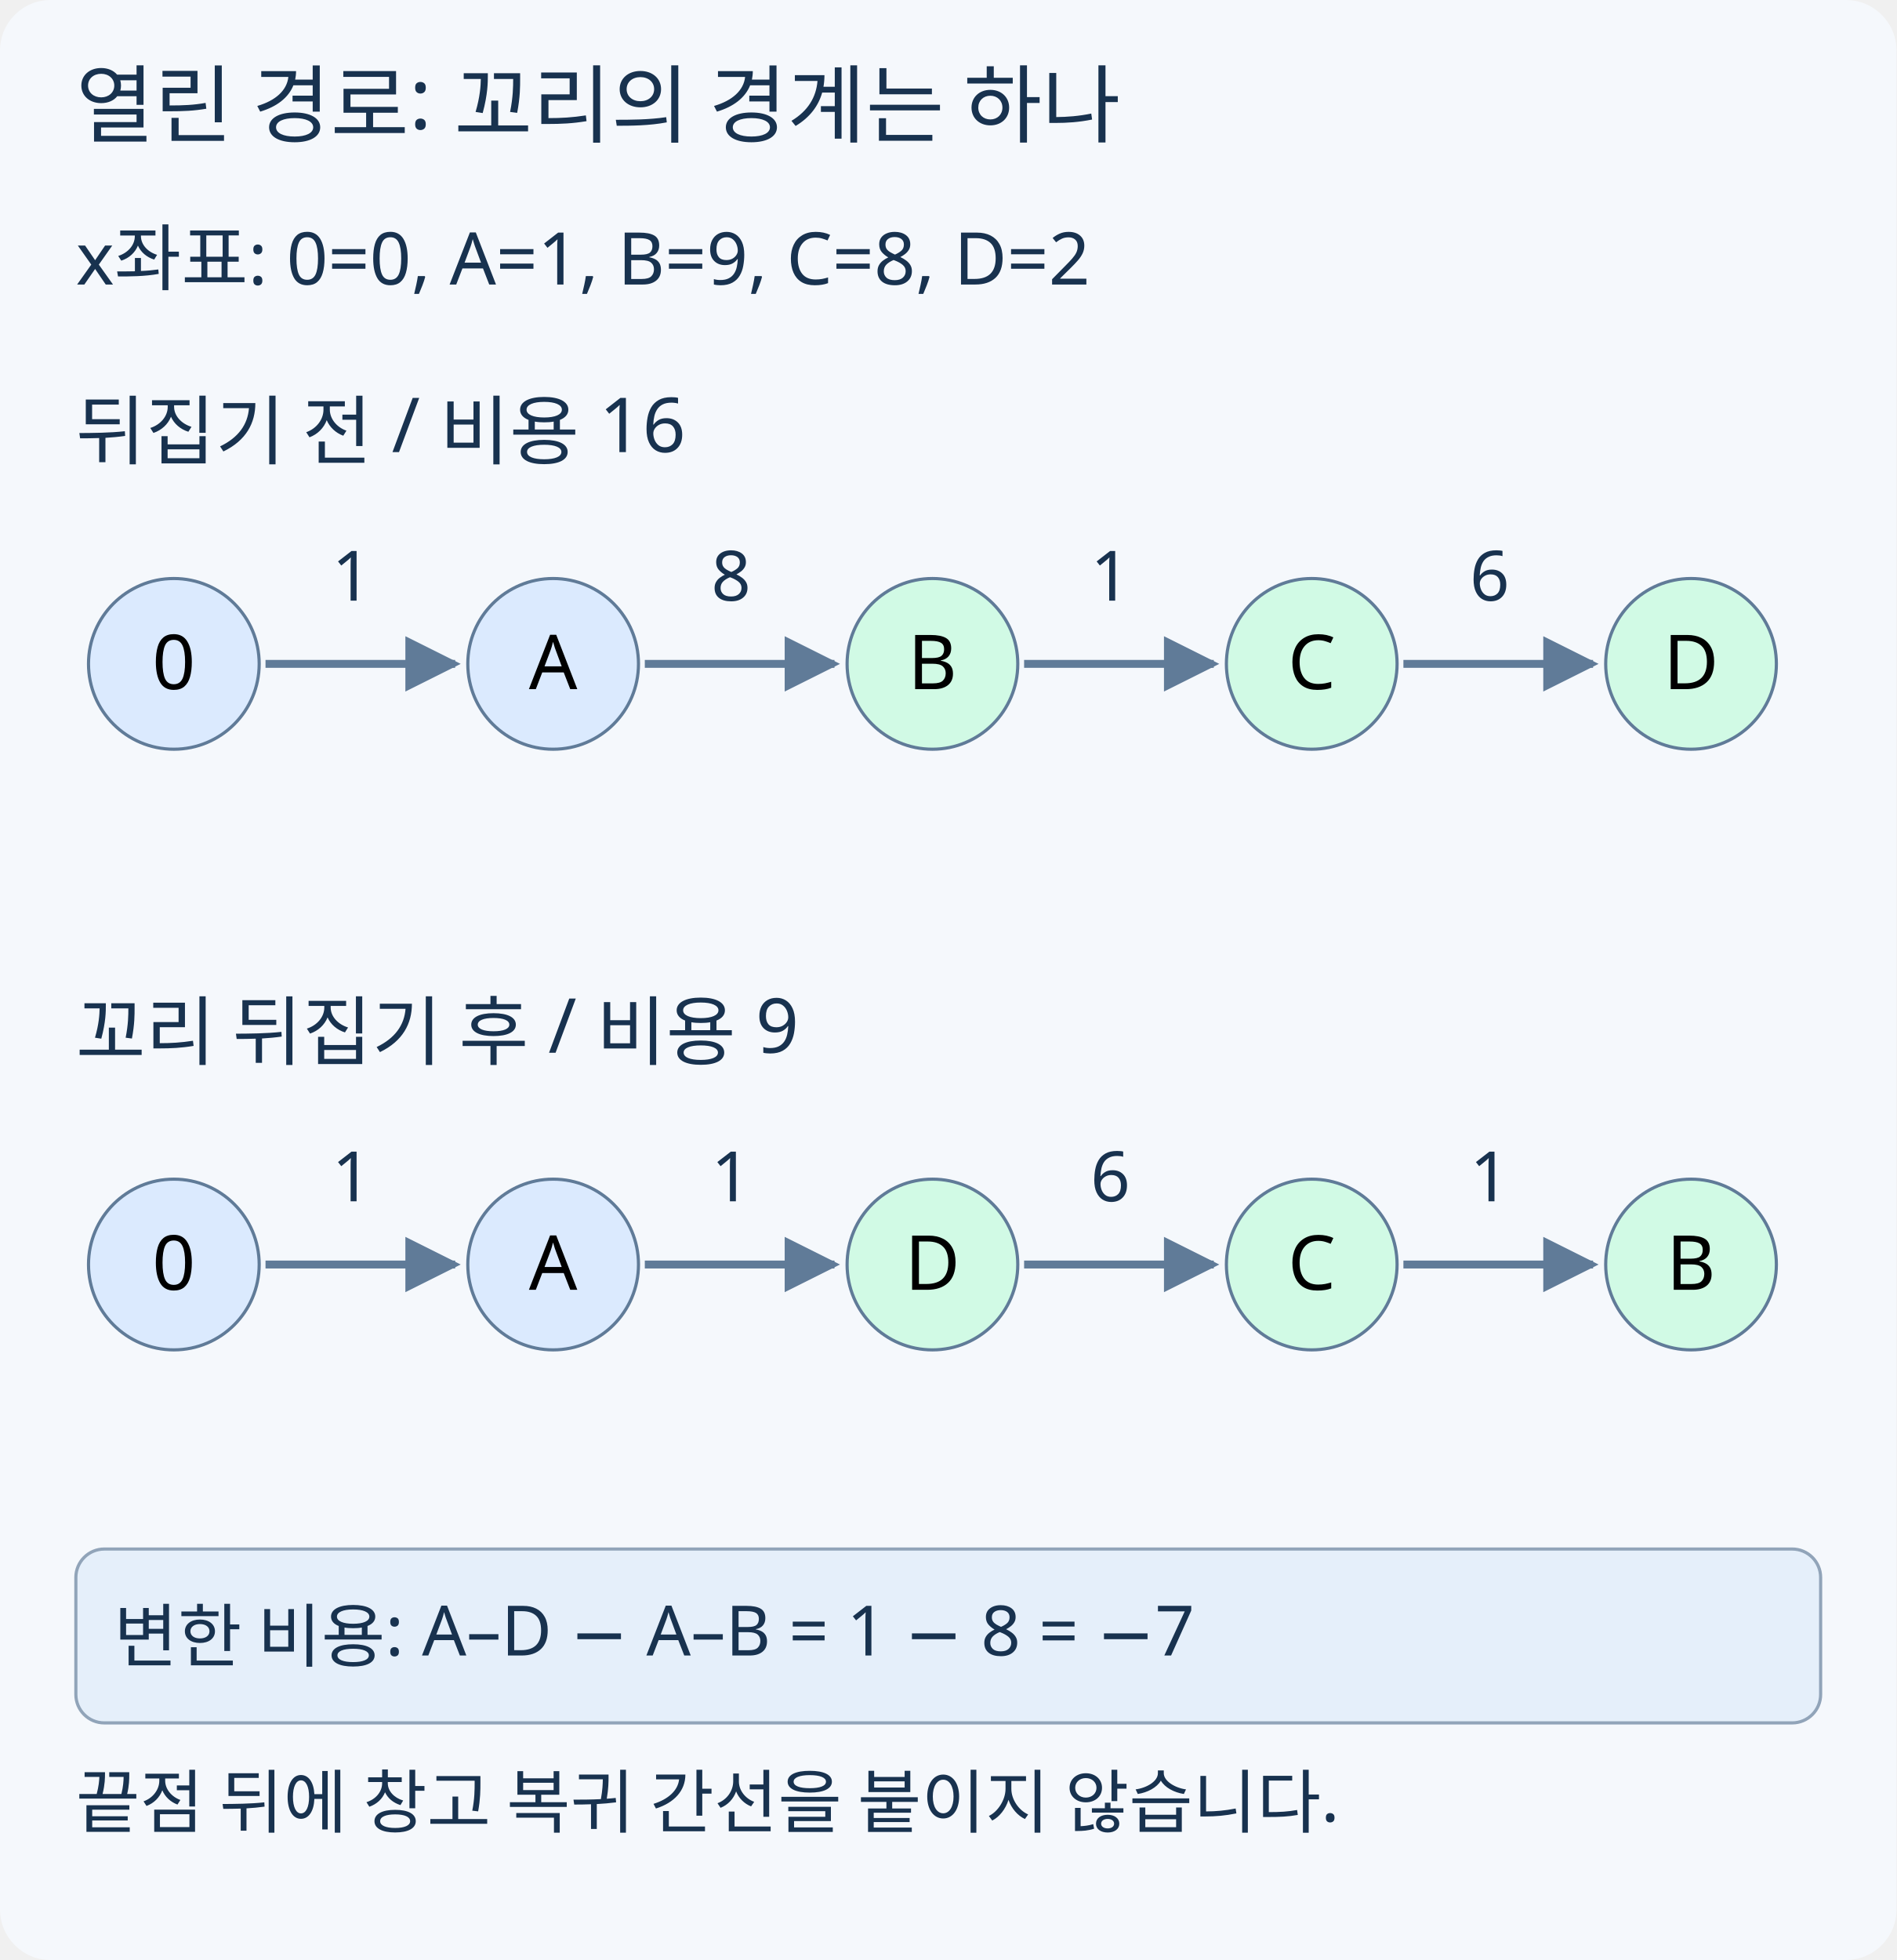
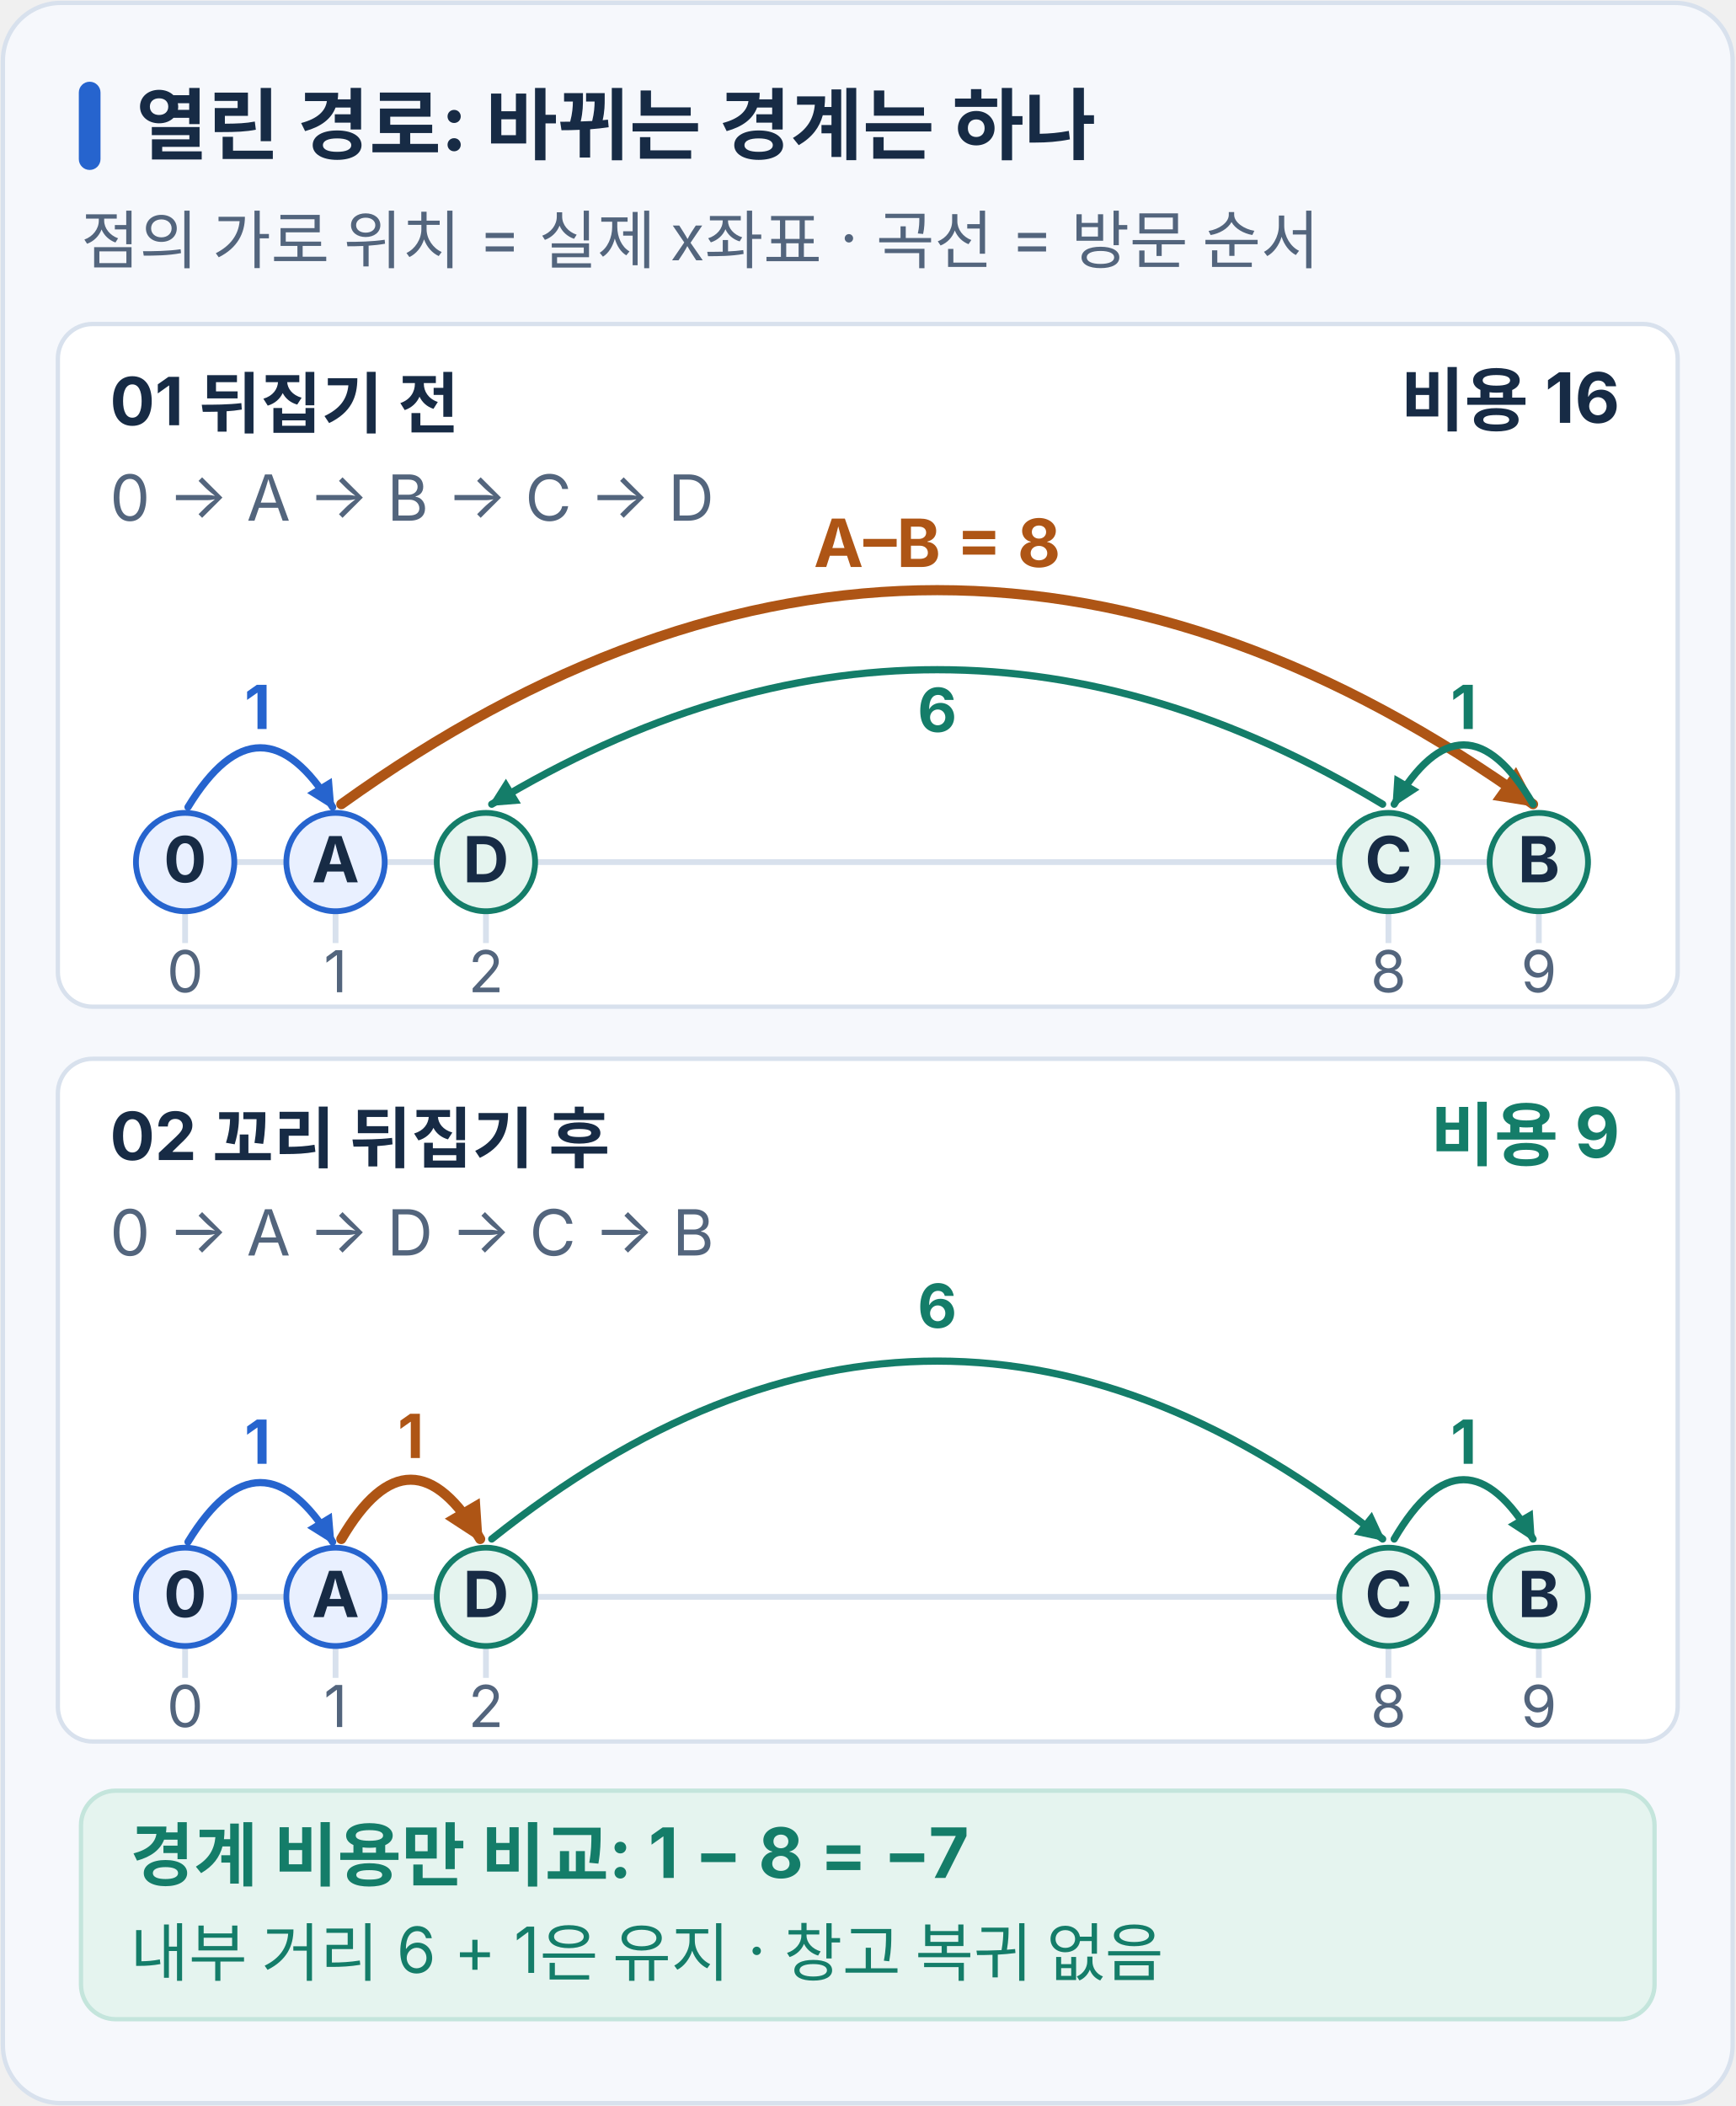
- <svg xmlns="http://www.w3.org/2000/svg" viewBox="0 0 600 620" role="img" aria-labelledby="title desc">
+ <svg xmlns="http://www.w3.org/2000/svg" viewBox="0 0 600 728" role="img" aria-labelledby="title desc">
  <defs>
-     <marker id="arrow" viewBox="0 0 10 10" refX="9" refY="5" markerWidth="7" markerHeight="7" orient="auto">
-       <path d="M0 0 L10 5 L0 10z" fill="#607b98" />
+     <marker id="arrow" viewBox="0 0 10 10" refX="8" refY="5" markerWidth="5" markerHeight="5" orient="auto">
+       <path d="M1 1 L9 5 L1 9 Z" fill="#2664ce" />
+     </marker>
+     <marker id="arrow-teal" viewBox="0 0 10 10" refX="8" refY="5" markerWidth="5" markerHeight="5" orient="auto">
+       <path d="M1 1 L9 5 L1 9 Z" fill="#147d69" />
+     </marker>
+     <marker id="arrow-amber" viewBox="0 0 10 10" refX="8" refY="5" markerWidth="5" markerHeight="5" orient="auto">
+       <path d="M1 1 L9 5 L1 9 Z" fill="#ae5515" />
    </marker>
  </defs>
-   <style>text{font-family:system-ui,sans-serif}path,rect,circle{vector-effect:non-scaling-stroke}</style>
-   <rect width="600" height="620" rx="16" fill="#f5f8fc" />
-   <text x="24" y="43" font-size="27" fill="#18324f">열린 경로: 꼬리의 경계는 하나</text>
-   <text x="24" y="90" font-size="23" fill="#18324f">x좌표: 0=0, A=1, B=9, C=8, D=2</text>
-   <text x="24" y="145" font-size="24" fill="#18324f">뒤집기 전 / 비용 16</text>
-   <circle cx="55" cy="210" r="27" fill="#dbeafe" stroke="#607b98" />
-   <text x="55" y="218" text-anchor="middle" font-size="24">0</text>
-   <path d="M84 210 L144 210" fill="none" stroke="#607b98" stroke-width="2.5" marker-end="url(#arrow)" />
-   <text x="105" y="190" font-size="22" fill="#18324f">1</text>
-   <circle cx="175" cy="210" r="27" fill="#dbeafe" stroke="#607b98" />
-   <text x="175" y="218" text-anchor="middle" font-size="24">A</text>
-   <path d="M204 210 L264 210" fill="none" stroke="#607b98" stroke-width="2.5" marker-end="url(#arrow)" />
-   <text x="225" y="190" font-size="22" fill="#18324f">8</text>
-   <circle cx="295" cy="210" r="27" fill="#d1fae5" stroke="#607b98" />
-   <text x="295" y="218" text-anchor="middle" font-size="24">B</text>
-   <path d="M324 210 L384 210" fill="none" stroke="#607b98" stroke-width="2.5" marker-end="url(#arrow)" />
-   <text x="345" y="190" font-size="22" fill="#18324f">1</text>
-   <circle cx="415" cy="210" r="27" fill="#d1fae5" stroke="#607b98" />
-   <text x="415" y="218" text-anchor="middle" font-size="24">C</text>
-   <path d="M444 210 L504 210" fill="none" stroke="#607b98" stroke-width="2.5" marker-end="url(#arrow)" />
-   <text x="465" y="190" font-size="22" fill="#18324f">6</text>
-   <circle cx="535" cy="210" r="27" fill="#d1fae5" stroke="#607b98" />
-   <text x="535" y="218" text-anchor="middle" font-size="24">D</text>
-   <text x="24" y="335" font-size="24" fill="#18324f">꼬리 뒤집기 후 / 비용 9</text>
-   <circle cx="55" cy="400" r="27" fill="#dbeafe" stroke="#607b98" />
-   <text x="55" y="408" text-anchor="middle" font-size="24">0</text>
-   <path d="M84 400 L144 400" fill="none" stroke="#607b98" stroke-width="2.5" marker-end="url(#arrow)" />
-   <text x="105" y="380" font-size="22" fill="#18324f">1</text>
-   <circle cx="175" cy="400" r="27" fill="#dbeafe" stroke="#607b98" />
-   <text x="175" y="408" text-anchor="middle" font-size="24">A</text>
-   <path d="M204 400 L264 400" fill="none" stroke="#607b98" stroke-width="2.5" marker-end="url(#arrow)" />
-   <text x="225" y="380" font-size="22" fill="#18324f">1</text>
-   <circle cx="295" cy="400" r="27" fill="#d1fae5" stroke="#607b98" />
-   <text x="295" y="408" text-anchor="middle" font-size="24">D</text>
-   <path d="M324 400 L384 400" fill="none" stroke="#607b98" stroke-width="2.5" marker-end="url(#arrow)" />
-   <text x="345" y="380" font-size="22" fill="#18324f">6</text>
-   <circle cx="415" cy="400" r="27" fill="#d1fae5" stroke="#607b98" />
-   <text x="415" y="408" text-anchor="middle" font-size="24">C</text>
-   <path d="M444 400 L504 400" fill="none" stroke="#607b98" stroke-width="2.5" marker-end="url(#arrow)" />
-   <text x="465" y="380" font-size="22" fill="#18324f">1</text>
-   <circle cx="535" cy="400" r="27" fill="#d1fae5" stroke="#607b98" />
-   <text x="535" y="408" text-anchor="middle" font-size="24">B</text>
-   <rect x="24" y="490" width="552" height="55" rx="9" fill="#e5effa" stroke="#91a4b9" />
-   <text x="36" y="525.5" font-size="22" fill="#18324f">변한 비용: A–D − A–B = 1 − 8 = −7</text>
-   <text x="24" y="578" font-size="22" fill="#18324f">끝점 뒤에 창고 복귀 간선을 붙이지 않습니다.</text>
+   <style>text{font-family:-apple-system,BlinkMacSystemFont,"Apple SD Gothic Neo","Noto Sans KR",sans-serif}*{box-sizing:border-box}</style>
+   <rect x="1" y="1" width="598" height="726" rx="20" fill="#f6f8fc" stroke="#d8e1ed" stroke-width="1.5" />
+   <rect x="28" y="29" width="6" height="29" rx="3" fill="#2664ce" stroke="#2664ce" stroke-width="1.5" />
+   <text x="47" y="53" font-size="27" fill="#172b45" font-weight="750" text-anchor="start">열린 경로: 바뀌는 경계는 하나</text>
+   <text x="28" y="91" font-size="22" fill="#53657d" font-weight="400" text-anchor="start">점의 가로 위치 = 실제 x좌표 · 곡선 = 방문 순서</text>
+   <rect x="20" y="112" width="560" height="236" rx="12" fill="#ffffff" stroke="#d8e1ed" stroke-width="1.5" />
+   <text x="38" y="147" font-size="23" fill="#172b45" font-weight="700" text-anchor="start">01  뒤집기 전</text>
+   <text x="560" y="147" font-size="24" fill="#172b45" font-weight="750" text-anchor="end">비용 16</text>
+   <text x="38" y="180" font-size="22" fill="#53657d" font-weight="400" text-anchor="start">0 → A → B → C → D</text>
+   <line x1="46" y1="298" x2="550" y2="298" stroke="#d8e1ed" stroke-width="2" />
+   <line x1="64" y1="315" x2="64" y2="326" stroke="#d8e1ed" stroke-width="2" />
+   <circle cx="64" cy="298" r="17" fill="#e9f0ff" stroke="#2664ce" stroke-width="2" />
+   <text x="64" y="305" font-size="22" fill="#172b45" font-weight="700" text-anchor="middle">0</text>
+   <text x="64" y="343" font-size="20" fill="#53657d" font-weight="400" text-anchor="middle">0</text>
+   <line x1="116" y1="315" x2="116" y2="326" stroke="#d8e1ed" stroke-width="2" />
+   <circle cx="116" cy="298" r="17" fill="#e9f0ff" stroke="#2664ce" stroke-width="2" />
+   <text x="116" y="305" font-size="22" fill="#172b45" font-weight="700" text-anchor="middle">A</text>
+   <text x="116" y="343" font-size="20" fill="#53657d" font-weight="400" text-anchor="middle">1</text>
+   <line x1="168" y1="315" x2="168" y2="326" stroke="#d8e1ed" stroke-width="2" />
+   <circle cx="168" cy="298" r="17" fill="#e5f4ef" stroke="#147d69" stroke-width="2" />
+   <text x="168" y="305" font-size="22" fill="#172b45" font-weight="700" text-anchor="middle">D</text>
+   <text x="168" y="343" font-size="20" fill="#53657d" font-weight="400" text-anchor="middle">2</text>
+   <line x1="480" y1="315" x2="480" y2="326" stroke="#d8e1ed" stroke-width="2" />
+   <circle cx="480" cy="298" r="17" fill="#e5f4ef" stroke="#147d69" stroke-width="2" />
+   <text x="480" y="305" font-size="22" fill="#172b45" font-weight="700" text-anchor="middle">C</text>
+   <text x="480" y="343" font-size="20" fill="#53657d" font-weight="400" text-anchor="middle">8</text>
+   <line x1="532" y1="315" x2="532" y2="326" stroke="#d8e1ed" stroke-width="2" />
+   <circle cx="532" cy="298" r="17" fill="#e5f4ef" stroke="#147d69" stroke-width="2" />
+   <text x="532" y="305" font-size="22" fill="#172b45" font-weight="700" text-anchor="middle">B</text>
+   <text x="532" y="343" font-size="20" fill="#53657d" font-weight="400" text-anchor="middle">9</text>
+   <path d="M 65 279 Q 90 238 115 279" fill="none" stroke="#2664ce" stroke-width="2.5" stroke-linecap="round" stroke-linejoin="round" marker-end="url(#arrow)" />
+   <text x="89" y="252" font-size="21" fill="#2664ce" font-weight="650" text-anchor="middle">1</text>
+   <path d="M 118 278 Q 324 130 530 278" fill="none" stroke="#ae5515" stroke-width="3.5" stroke-linecap="round" stroke-linejoin="round" marker-end="url(#arrow-amber)" />
+   <text x="324" y="196" font-size="23" fill="#ae5515" font-weight="700" text-anchor="middle">A–B = 8</text>
+   <path d="M 530 278 Q 506 237 482 278" fill="none" stroke="#147d69" stroke-width="2.5" stroke-linecap="round" stroke-linejoin="round" marker-end="url(#arrow-teal)" />
+   <path d="M 478 278 Q 324 185 170 278" fill="none" stroke="#147d69" stroke-width="2.5" stroke-linecap="round" stroke-linejoin="round" marker-end="url(#arrow-teal)" />
+   <text x="506" y="252" font-size="21" fill="#147d69" font-weight="650" text-anchor="middle">1</text>
+   <text x="324" y="253" font-size="21" fill="#147d69" font-weight="650" text-anchor="middle">6</text>
+   <rect x="20" y="366" width="560" height="236" rx="12" fill="#ffffff" stroke="#d8e1ed" stroke-width="1.5" />
+   <text x="38" y="401" font-size="23" fill="#172b45" font-weight="700" text-anchor="start">02  꼬리 뒤집기 후</text>
+   <text x="560" y="401" font-size="24" fill="#147d69" font-weight="750" text-anchor="end">비용 9</text>
+   <text x="38" y="434" font-size="22" fill="#53657d" font-weight="400" text-anchor="start">0 → A → D → C → B</text>
+   <line x1="46" y1="552" x2="550" y2="552" stroke="#d8e1ed" stroke-width="2" />
+   <line x1="64" y1="569" x2="64" y2="580" stroke="#d8e1ed" stroke-width="2" />
+   <circle cx="64" cy="552" r="17" fill="#e9f0ff" stroke="#2664ce" stroke-width="2" />
+   <text x="64" y="559" font-size="22" fill="#172b45" font-weight="700" text-anchor="middle">0</text>
+   <text x="64" y="597" font-size="20" fill="#53657d" font-weight="400" text-anchor="middle">0</text>
+   <line x1="116" y1="569" x2="116" y2="580" stroke="#d8e1ed" stroke-width="2" />
+   <circle cx="116" cy="552" r="17" fill="#e9f0ff" stroke="#2664ce" stroke-width="2" />
+   <text x="116" y="559" font-size="22" fill="#172b45" font-weight="700" text-anchor="middle">A</text>
+   <text x="116" y="597" font-size="20" fill="#53657d" font-weight="400" text-anchor="middle">1</text>
+   <line x1="168" y1="569" x2="168" y2="580" stroke="#d8e1ed" stroke-width="2" />
+   <circle cx="168" cy="552" r="17" fill="#e5f4ef" stroke="#147d69" stroke-width="2" />
+   <text x="168" y="559" font-size="22" fill="#172b45" font-weight="700" text-anchor="middle">D</text>
+   <text x="168" y="597" font-size="20" fill="#53657d" font-weight="400" text-anchor="middle">2</text>
+   <line x1="480" y1="569" x2="480" y2="580" stroke="#d8e1ed" stroke-width="2" />
+   <circle cx="480" cy="552" r="17" fill="#e5f4ef" stroke="#147d69" stroke-width="2" />
+   <text x="480" y="559" font-size="22" fill="#172b45" font-weight="700" text-anchor="middle">C</text>
+   <text x="480" y="597" font-size="20" fill="#53657d" font-weight="400" text-anchor="middle">8</text>
+   <line x1="532" y1="569" x2="532" y2="580" stroke="#d8e1ed" stroke-width="2" />
+   <circle cx="532" cy="552" r="17" fill="#e5f4ef" stroke="#147d69" stroke-width="2" />
+   <text x="532" y="559" font-size="22" fill="#172b45" font-weight="700" text-anchor="middle">B</text>
+   <text x="532" y="597" font-size="20" fill="#53657d" font-weight="400" text-anchor="middle">9</text>
+   <path d="M 65 533 Q 90 492 115 533" fill="none" stroke="#2664ce" stroke-width="2.5" stroke-linecap="round" stroke-linejoin="round" marker-end="url(#arrow)" />
+   <text x="89" y="506" font-size="21" fill="#2664ce" font-weight="650" text-anchor="middle">1</text>
+   <path d="M 118 532 Q 142 491 166 532" fill="none" stroke="#ae5515" stroke-width="3.5" stroke-linecap="round" stroke-linejoin="round" marker-end="url(#arrow-amber)" />
+   <text x="142" y="504" font-size="21" fill="#ae5515" font-weight="700" text-anchor="middle">1</text>
+   <path d="M 170 532 Q 324 409 478 532" fill="none" stroke="#147d69" stroke-width="2.5" stroke-linecap="round" stroke-linejoin="round" marker-end="url(#arrow-teal)" />
+   <text x="324" y="459" font-size="21" fill="#147d69" font-weight="650" text-anchor="middle">6</text>
+   <path d="M 482 532 Q 506 491 530 532" fill="none" stroke="#147d69" stroke-width="2.5" stroke-linecap="round" stroke-linejoin="round" marker-end="url(#arrow-teal)" />
+   <text x="506" y="506" font-size="21" fill="#147d69" font-weight="650" text-anchor="middle">1</text>
+   <rect x="28" y="619" width="544" height="79" rx="12" fill="#e5f4ef" stroke="#c4e5dc" stroke-width="1.5" />
+   <text x="45" y="650" font-size="24" fill="#147d69" font-weight="750" text-anchor="start">경계 비용만 비교: 1 − 8 = −7</text>
+   <text x="45" y="683" font-size="22" fill="#147d69" font-weight="400" text-anchor="start">내부 거리 6 + 1은 유지 · 창고 복귀 없음</text>
</svg>
